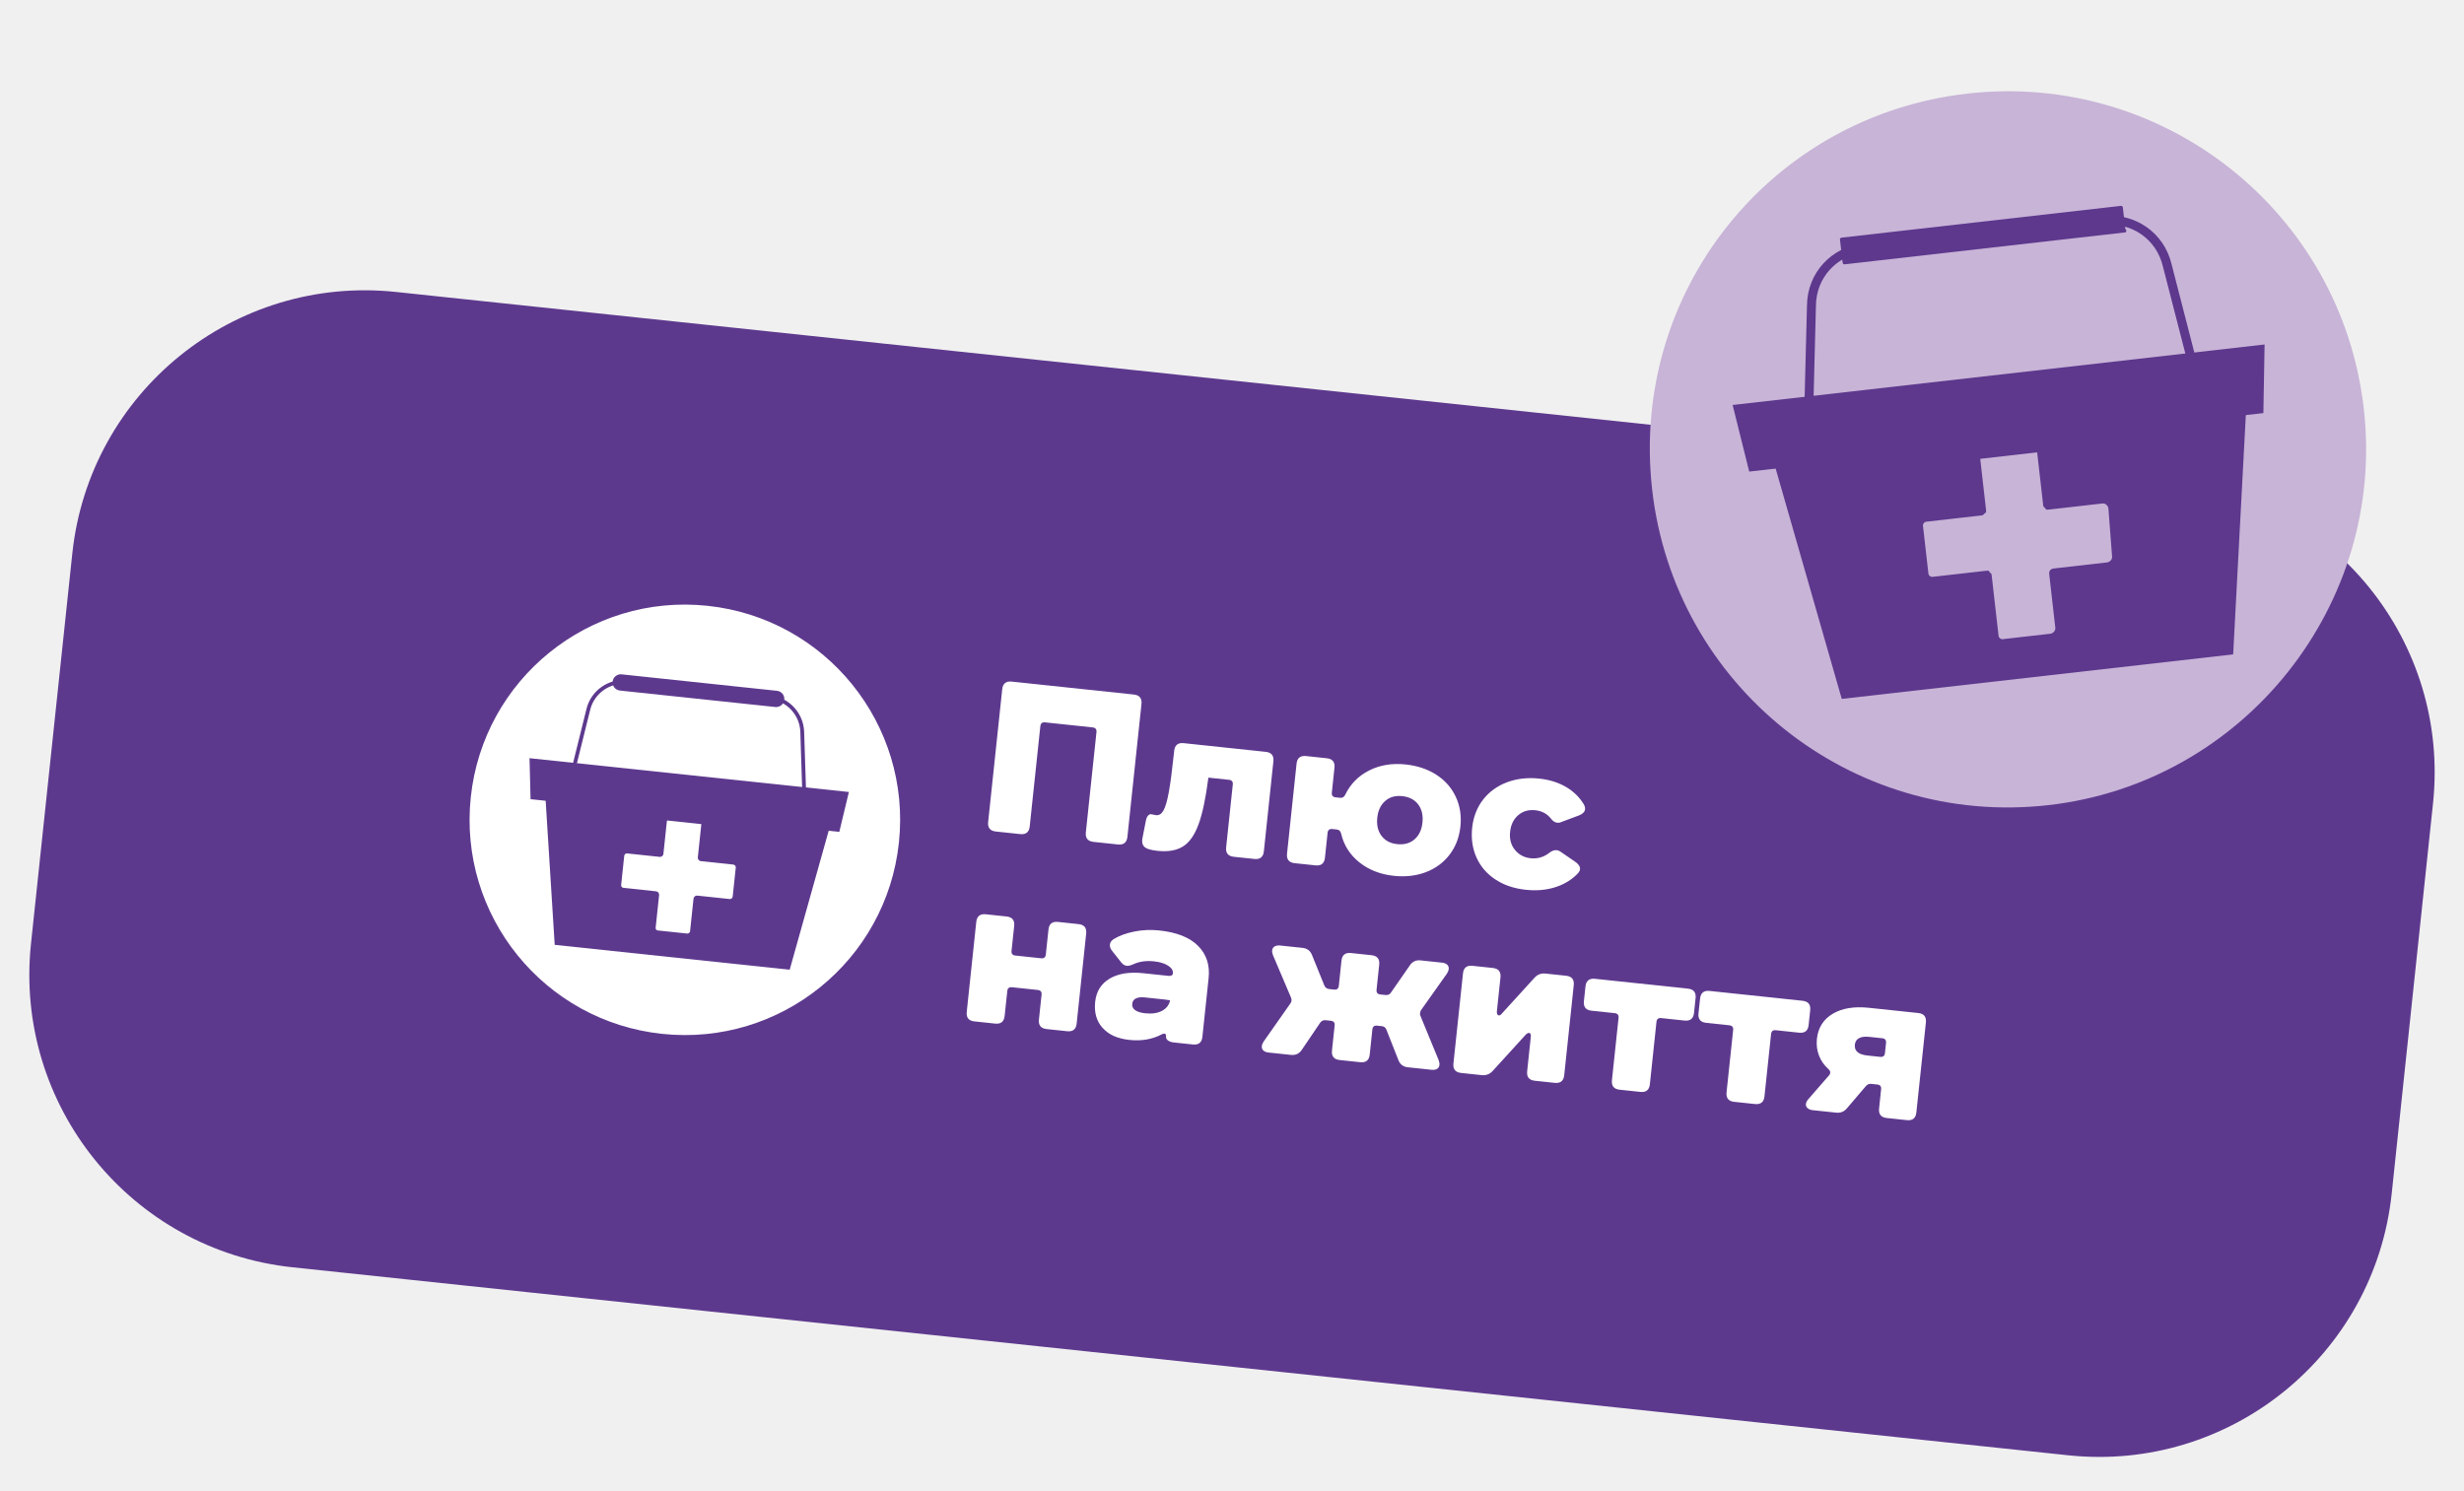
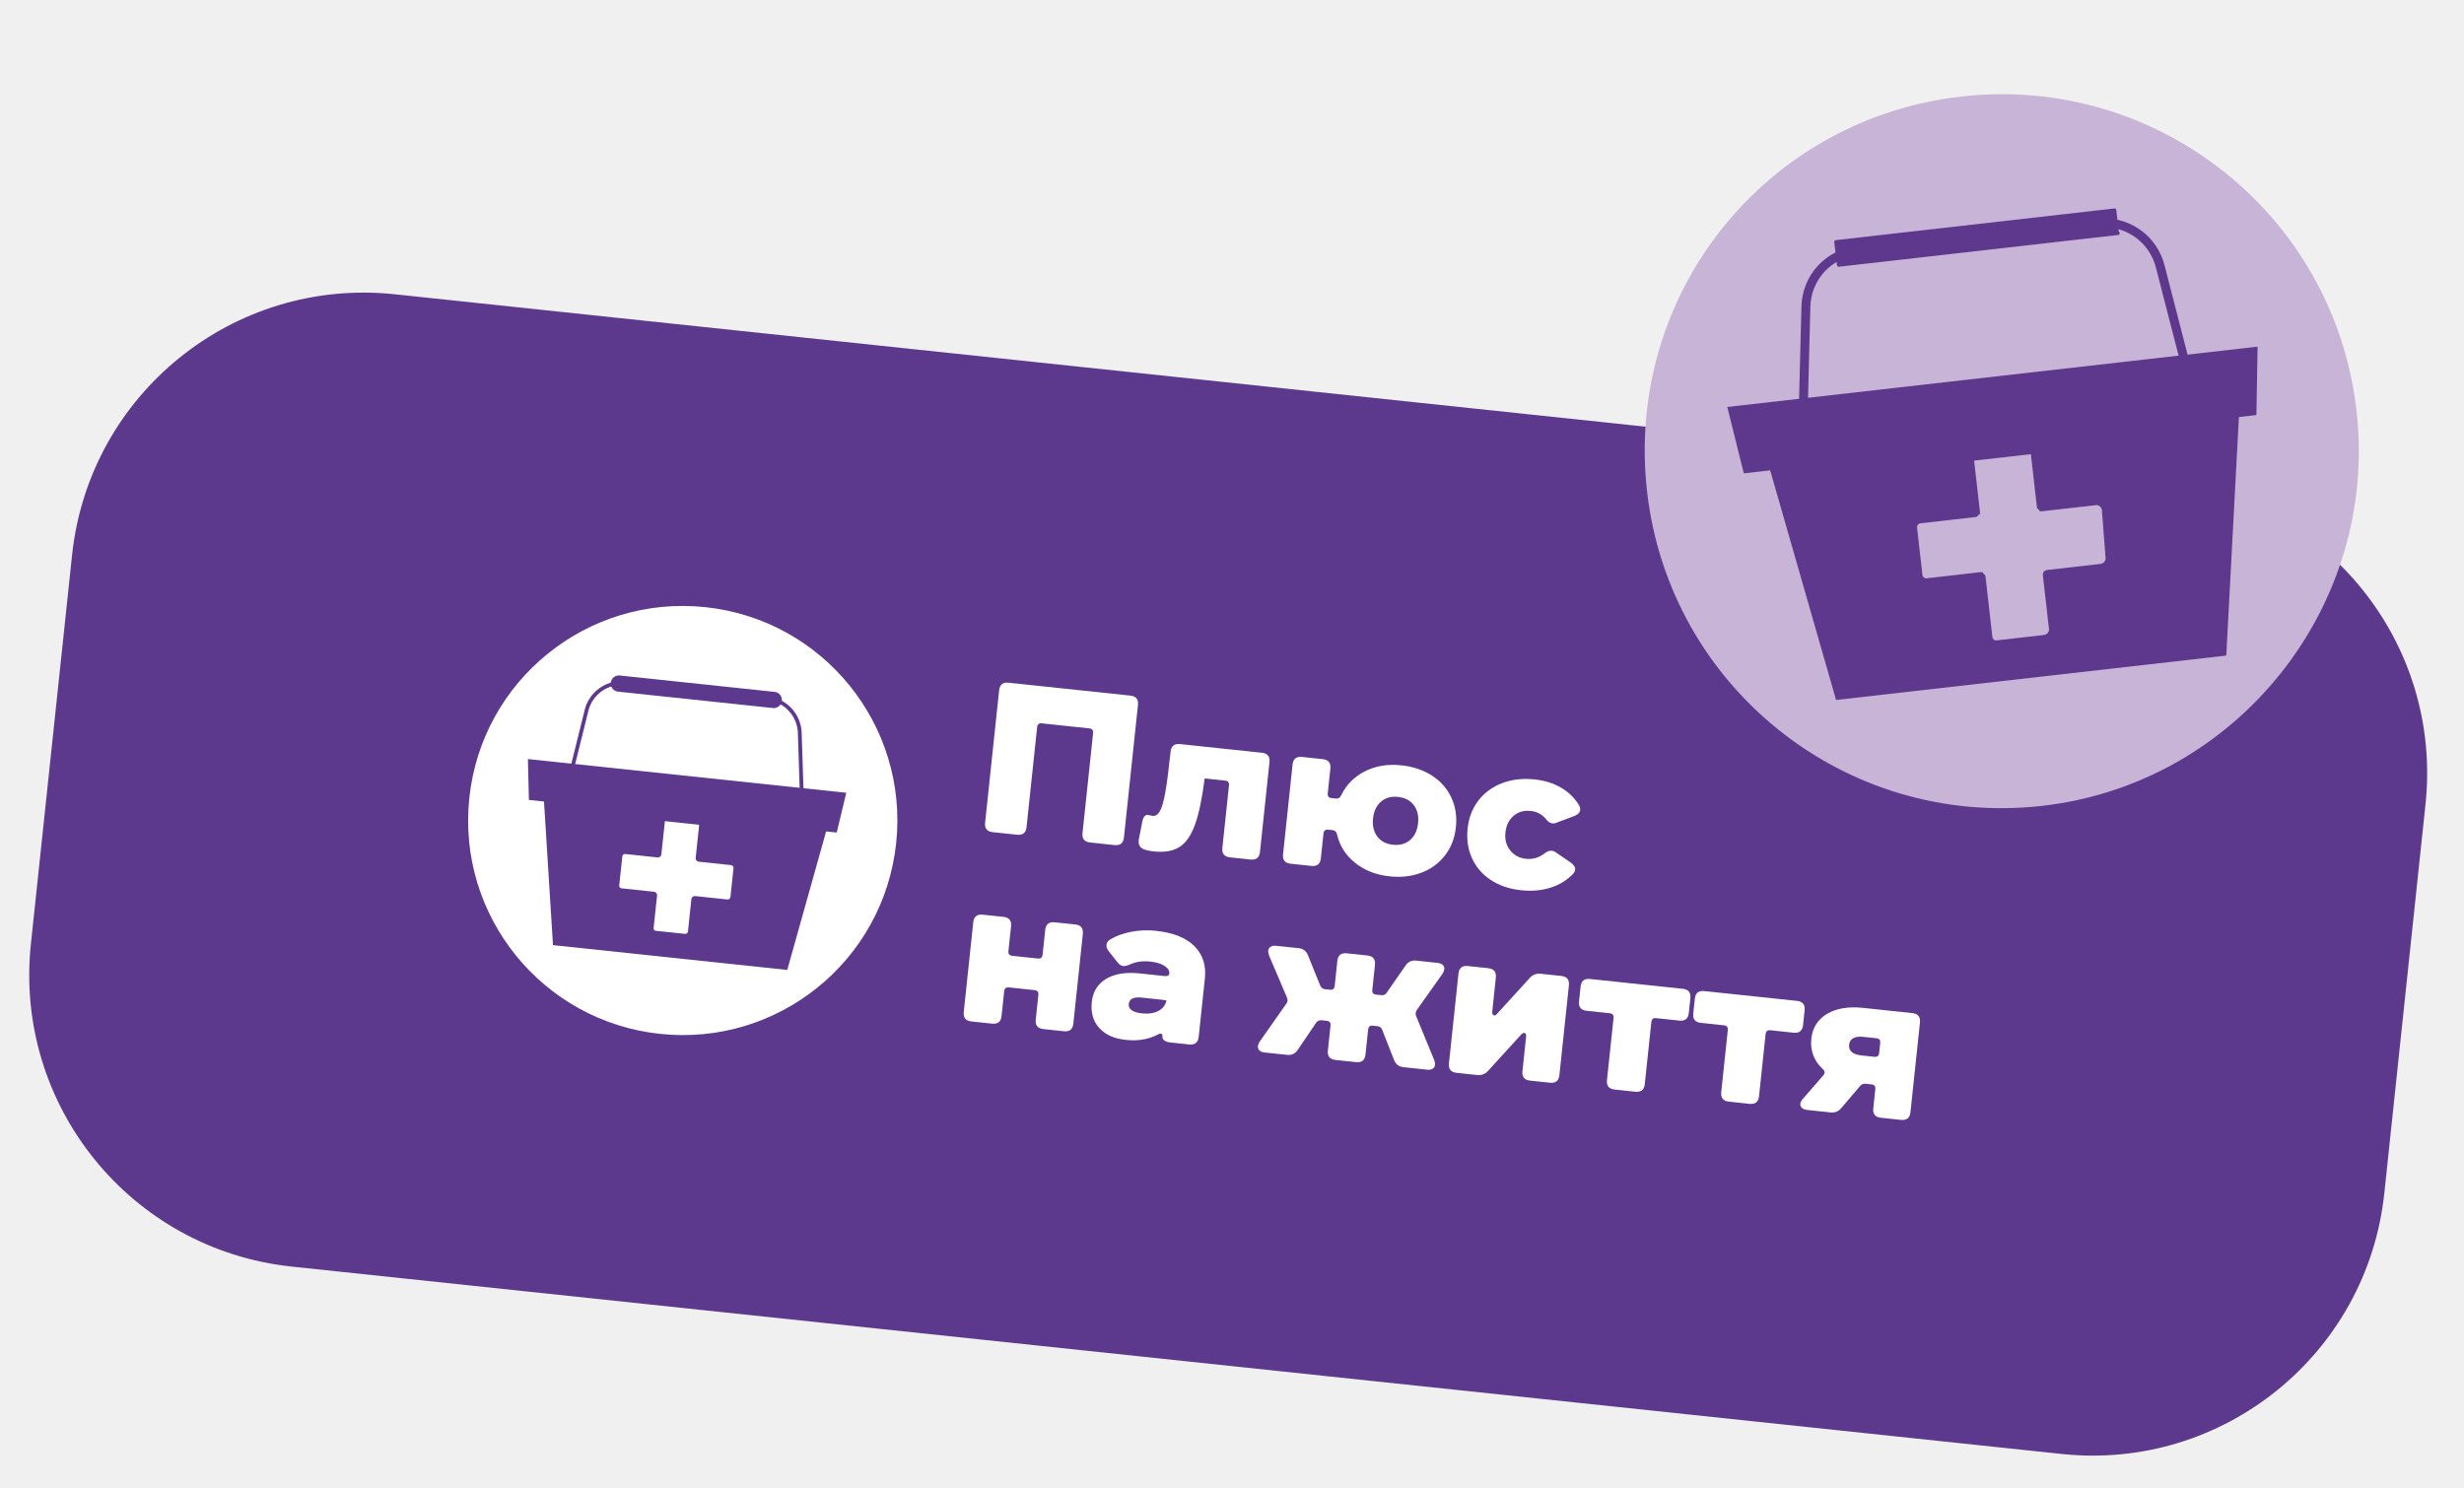
- <svg xmlns="http://www.w3.org/2000/svg" width="200" height="121" viewBox="0 0 200 121" fill="none">
-   <rect x="8.384" y="21.185" width="192.687" height="79.623" rx="23.887" transform="rotate(6.0442 8.38379 21.1849)" fill="#5D398E" />
-   <path d="M72.965 68.394C71.949 77.99 63.346 84.946 53.749 83.93C44.152 82.914 37.197 74.311 38.213 64.714C39.229 55.117 47.832 48.163 57.429 49.18C67.025 50.196 73.981 58.799 72.965 68.396" fill="white" />
-   <path d="M80.207 66.735L81.349 55.954C81.398 55.491 81.655 55.283 82.118 55.332L92.03 56.382C92.493 56.431 92.701 56.688 92.652 57.151L91.511 67.932C91.462 68.395 91.205 68.603 90.741 68.554L88.759 68.344C88.296 68.295 88.088 68.038 88.137 67.575L88.999 59.436C89.024 59.203 88.921 59.076 88.688 59.051L84.827 58.642C84.595 58.618 84.467 58.721 84.443 58.953L83.581 67.09C83.532 67.553 83.275 67.761 82.811 67.712L80.829 67.502C80.366 67.453 80.158 67.196 80.207 66.733L80.207 66.735Z" fill="white" />
-   <path d="M93.2 68.919C92.803 68.795 92.647 68.509 92.728 68.061L92.995 66.7C93.029 66.493 93.085 66.338 93.167 66.236C93.248 66.134 93.335 66.087 93.427 66.097C93.496 66.104 93.565 66.117 93.633 66.136C93.702 66.156 93.771 66.169 93.84 66.177C94.083 66.202 94.286 66.071 94.445 65.784C94.604 65.496 94.748 64.99 94.879 64.266C95.008 63.542 95.148 62.465 95.299 61.04L95.308 60.952C95.357 60.489 95.614 60.281 96.078 60.33L102.737 61.035C103.201 61.084 103.409 61.342 103.36 61.805L102.586 69.109C102.537 69.572 102.28 69.78 101.817 69.731L100.147 69.554C99.683 69.505 99.476 69.248 99.525 68.785L100.064 63.689C100.089 63.457 99.986 63.329 99.753 63.305L98.083 63.128L98.081 63.146C97.872 64.776 97.609 66.033 97.286 66.913C96.964 67.794 96.54 68.396 96.013 68.72C95.486 69.047 94.795 69.162 93.936 69.071C93.657 69.042 93.412 68.992 93.196 68.923L93.2 68.919Z" fill="white" />
-   <path d="M110.335 70.003C109.568 69.389 109.075 68.613 108.859 67.676C108.81 67.472 108.693 67.359 108.508 67.339L108.142 67.3C107.91 67.276 107.782 67.379 107.758 67.612L107.544 69.629C107.495 70.093 107.238 70.301 106.775 70.251L105.089 70.073C104.626 70.024 104.418 69.767 104.467 69.303L105.24 62C105.289 61.536 105.546 61.328 106.01 61.377L107.695 61.556C108.159 61.605 108.367 61.862 108.317 62.325L108.104 64.343C108.079 64.576 108.182 64.703 108.415 64.728L108.781 64.767C108.966 64.786 109.103 64.702 109.194 64.511C109.614 63.641 110.26 62.986 111.135 62.545C112.008 62.105 112.996 61.942 114.097 62.059C115.047 62.16 115.876 62.438 116.584 62.893C117.291 63.35 117.817 63.944 118.162 64.679C118.506 65.413 118.632 66.22 118.539 67.101C118.445 67.981 118.152 68.744 117.655 69.389C117.159 70.034 116.518 70.505 115.73 70.804C114.943 71.102 114.08 71.2 113.14 71.1C112.038 70.984 111.104 70.618 110.337 70.004L110.335 70.003ZM112.136 67.856C112.429 68.245 112.854 68.469 113.41 68.528C113.967 68.587 114.447 68.459 114.814 68.14C115.182 67.821 115.397 67.367 115.459 66.775C115.522 66.182 115.407 65.694 115.114 65.305C114.822 64.916 114.391 64.691 113.823 64.631C113.254 64.571 112.804 64.702 112.437 65.021C112.069 65.34 111.854 65.794 111.791 66.386C111.729 66.979 111.844 67.467 112.136 67.856Z" fill="white" />
-   <path d="M121.353 71.381C120.664 70.916 120.158 70.32 119.837 69.594C119.516 68.869 119.402 68.07 119.493 67.202C119.585 66.333 119.886 65.545 120.388 64.904C120.89 64.266 121.537 63.798 122.33 63.502C123.123 63.206 123.994 63.107 124.946 63.208C125.757 63.294 126.471 63.516 127.091 63.875C127.71 64.234 128.193 64.701 128.543 65.277C128.631 65.427 128.671 65.566 128.657 65.693C128.635 65.902 128.477 66.066 128.183 66.188L126.755 66.722C126.632 66.78 126.512 66.801 126.396 66.789C126.199 66.768 126.014 66.638 125.841 66.396C125.527 66.035 125.121 65.828 124.622 65.775C124.077 65.717 123.615 65.849 123.235 66.173C122.855 66.496 122.634 66.947 122.573 67.528C122.511 68.108 122.641 68.596 122.963 68.992C123.284 69.39 123.711 69.616 124.243 69.673C124.776 69.729 125.277 69.595 125.712 69.265C125.943 69.079 126.151 68.996 126.335 69.016C126.463 69.029 126.58 69.076 126.69 69.158L127.871 69.968C128.144 70.162 128.269 70.362 128.247 70.571C128.237 70.665 128.193 70.758 128.113 70.856C127.635 71.381 127.025 71.764 126.286 72.008C125.545 72.251 124.734 72.326 123.854 72.233C122.88 72.13 122.049 71.847 121.359 71.38L121.353 71.381Z" fill="white" />
-   <path d="M78.469 82.148L79.242 74.844C79.291 74.381 79.549 74.173 80.012 74.222L81.698 74.4C82.161 74.449 82.369 74.707 82.32 75.17L82.106 77.188C82.081 77.42 82.184 77.548 82.417 77.572L84.504 77.793C84.735 77.818 84.865 77.715 84.889 77.482L85.103 75.464C85.152 75.001 85.407 74.793 85.872 74.842L87.542 75.019C88.005 75.068 88.213 75.325 88.164 75.789L87.391 83.093C87.342 83.556 87.085 83.764 86.621 83.715L84.952 83.538C84.488 83.489 84.28 83.231 84.329 82.768L84.543 80.751C84.568 80.518 84.465 80.39 84.232 80.366L82.145 80.145C81.912 80.12 81.785 80.223 81.76 80.456L81.546 82.474C81.497 82.937 81.24 83.145 80.777 83.096L79.091 82.917C78.628 82.868 78.42 82.611 78.469 82.148Z" fill="white" />
-   <path d="M89.496 83.448C89.003 82.897 88.802 82.194 88.893 81.335C88.984 80.477 89.375 79.859 90.068 79.446C90.763 79.033 91.671 78.886 92.796 79.005L94.83 79.22C95.063 79.245 95.187 79.175 95.204 79.014C95.228 78.782 95.097 78.575 94.813 78.392C94.527 78.209 94.141 78.092 93.654 78.04C93.028 77.974 92.469 78.055 91.976 78.285C91.767 78.379 91.592 78.419 91.453 78.404C91.29 78.387 91.143 78.295 91.008 78.128L90.279 77.206C90.133 77.026 90.071 76.851 90.09 76.676C90.108 76.501 90.212 76.355 90.4 76.234C90.864 75.956 91.424 75.751 92.083 75.62C92.742 75.491 93.413 75.462 94.097 75.534C95.522 75.685 96.573 76.104 97.252 76.791C97.93 77.478 98.213 78.35 98.102 79.404L97.597 84.169C97.548 84.632 97.291 84.84 96.828 84.791L95.297 84.629C95.076 84.606 94.909 84.55 94.796 84.461C94.683 84.373 94.632 84.265 94.645 84.138C94.66 83.999 94.616 83.924 94.51 83.912C94.441 83.905 94.374 83.922 94.312 83.962C93.541 84.373 92.664 84.525 91.678 84.421C90.692 84.316 89.989 83.993 89.496 83.442L89.496 83.448ZM92.137 82.005C92.316 82.134 92.591 82.219 92.963 82.259C93.507 82.317 93.96 82.25 94.32 82.059C94.68 81.868 94.897 81.583 94.974 81.205L94.576 81.145L92.96 80.974C92.3 80.904 91.946 81.078 91.901 81.495C91.879 81.704 91.958 81.873 92.137 82.005Z" fill="white" />
-   <path d="M102.542 85.276C102.448 85.184 102.405 85.069 102.42 84.93C102.432 84.814 102.482 84.691 102.564 84.559L104.737 81.466C104.791 81.389 104.824 81.311 104.832 81.231C104.841 81.151 104.826 81.065 104.788 80.981L103.324 77.537C103.269 77.391 103.248 77.26 103.261 77.144C103.275 77.005 103.343 76.902 103.461 76.832C103.579 76.762 103.732 76.738 103.917 76.758L105.726 76.949C106.098 76.989 106.353 77.18 106.491 77.523L107.495 80.003C107.571 80.176 107.702 80.272 107.887 80.292L108.286 80.334C108.519 80.359 108.646 80.256 108.671 80.023L108.886 77.989C108.935 77.526 109.193 77.318 109.656 77.367L111.326 77.544C111.789 77.593 111.997 77.85 111.948 78.314L111.733 80.347C111.708 80.58 111.811 80.707 112.044 80.732L112.461 80.776C112.658 80.797 112.806 80.73 112.904 80.576L114.439 78.364C114.647 78.059 114.936 77.924 115.308 77.964L117.047 78.148C117.232 78.168 117.373 78.225 117.47 78.315C117.565 78.408 117.607 78.523 117.592 78.662C117.58 78.777 117.533 78.901 117.448 79.033L115.362 81.976C115.307 82.053 115.273 82.144 115.262 82.247C115.255 82.317 115.266 82.388 115.292 82.461L116.774 86.064C116.829 86.21 116.849 86.341 116.837 86.456C116.822 86.596 116.759 86.701 116.645 86.77C116.533 86.84 116.384 86.865 116.197 86.845L114.267 86.641C113.895 86.601 113.64 86.405 113.503 86.049L112.533 83.59C112.469 83.419 112.344 83.323 112.159 83.303L111.778 83.263C111.545 83.238 111.418 83.341 111.393 83.574L111.178 85.608C111.129 86.071 110.871 86.279 110.408 86.23L108.738 86.053C108.275 86.004 108.067 85.747 108.116 85.284L108.331 83.25C108.356 83.019 108.253 82.89 108.02 82.865L107.603 82.821C107.418 82.801 107.27 82.868 107.159 83.021L105.658 85.237C105.451 85.542 105.16 85.676 104.79 85.637L102.965 85.444C102.78 85.424 102.639 85.369 102.542 85.276Z" fill="white" />
-   <path d="M117.974 86.331L118.748 79.027C118.797 78.564 119.054 78.356 119.517 78.405L121.169 78.58C121.632 78.629 121.84 78.886 121.791 79.349L121.5 82.097C121.49 82.19 121.5 82.267 121.528 82.329C121.556 82.39 121.6 82.425 121.658 82.431C121.739 82.439 121.821 82.39 121.903 82.282L124.548 79.38C124.788 79.112 125.087 78.996 125.447 79.035L127.117 79.211C127.58 79.26 127.788 79.518 127.739 79.981L126.966 87.285C126.917 87.748 126.659 87.956 126.196 87.907L124.58 87.736C124.117 87.687 123.909 87.43 123.958 86.966L124.254 84.167C124.275 83.97 124.228 83.865 124.111 83.853C124.041 83.845 123.954 83.888 123.852 83.984L121.165 86.934C120.926 87.202 120.626 87.317 120.266 87.279L118.596 87.102C118.133 87.053 117.925 86.796 117.974 86.333L117.974 86.331Z" fill="white" />
-   <path d="M130.84 87.693L131.376 82.633C131.4 82.403 131.297 82.273 131.065 82.248L129.186 82.049C128.723 82.001 128.515 81.745 128.564 81.28L128.691 80.081C128.74 79.618 128.997 79.41 129.46 79.459L137.007 80.258C137.47 80.307 137.678 80.564 137.629 81.028L137.502 82.227C137.453 82.69 137.196 82.898 136.733 82.849L134.838 82.648C134.605 82.623 134.478 82.726 134.453 82.959L133.918 88.019C133.869 88.482 133.611 88.69 133.148 88.641L131.462 88.462C130.999 88.413 130.791 88.156 130.84 87.693Z" fill="white" />
-   <path d="M140.142 88.677L140.678 83.618C140.703 83.388 140.6 83.258 140.367 83.233L138.488 83.034C138.025 82.985 137.817 82.73 137.866 82.265L137.993 81.066C138.042 80.603 138.299 80.395 138.763 80.444L146.309 81.243C146.772 81.292 146.98 81.549 146.931 82.013L146.804 83.211C146.755 83.674 146.498 83.882 146.035 83.834L144.14 83.633C143.908 83.608 143.78 83.711 143.756 83.944L143.22 89.003C143.171 89.467 142.914 89.674 142.45 89.626L140.765 89.447C140.301 89.398 140.093 89.141 140.142 88.677Z" fill="white" />
-   <path d="M148.556 87.09C148.567 86.986 148.519 86.887 148.413 86.793C148.06 86.474 147.802 86.105 147.642 85.682C147.481 85.261 147.426 84.813 147.476 84.338C147.572 83.433 147.998 82.755 148.755 82.302C149.513 81.85 150.493 81.686 151.7 81.814L155.7 82.237C156.163 82.287 156.371 82.544 156.322 83.007L155.548 90.311C155.499 90.774 155.242 90.982 154.779 90.933L153.145 90.76C152.682 90.711 152.474 90.454 152.523 89.99L152.688 88.426C152.713 88.193 152.61 88.066 152.377 88.041L151.89 87.99C151.715 87.971 151.57 88.032 151.449 88.172L149.922 89.962C149.694 90.244 149.4 90.363 149.04 90.325L147.145 90.125C146.96 90.105 146.815 90.049 146.715 89.956C146.612 89.863 146.569 89.754 146.583 89.627C146.596 89.5 146.663 89.366 146.784 89.226L148.466 87.293C148.518 87.24 148.549 87.173 148.558 87.092L148.556 87.09ZM151.571 85.686L152.615 85.797C152.848 85.821 152.975 85.718 153 85.486L153.086 84.668C153.111 84.436 153.008 84.308 152.775 84.284L151.732 84.173C151.372 84.135 151.093 84.17 150.894 84.278C150.696 84.385 150.583 84.56 150.557 84.805C150.503 85.316 150.842 85.609 151.571 85.686Z" fill="white" />
-   <path d="M64.098 78.723L45.024 76.703L44.132 62.469L67.951 64.991L64.098 78.723Z" fill="#5D398E" />
-   <path d="M68.125 67.533L43.064 64.88L42.981 61.55L68.903 64.294L68.125 67.533Z" fill="#5D398E" />
-   <path d="M59.723 70.439C59.736 70.313 59.645 70.2 59.516 70.186L56.895 69.909C56.818 69.903 56.749 69.863 56.703 69.808C56.656 69.75 56.633 69.677 56.642 69.6L56.923 66.94C56.932 66.835 56.856 66.742 56.752 66.731L54.352 66.477C54.24 66.467 54.141 66.547 54.13 66.659L53.849 69.307C53.844 69.382 53.806 69.451 53.748 69.5C53.688 69.546 53.615 69.569 53.538 69.561L50.9 69.281C50.783 69.272 50.681 69.356 50.669 69.473L50.418 71.843C50.406 71.959 50.492 72.064 50.609 72.076L53.247 72.356C53.322 72.364 53.391 72.399 53.438 72.456C53.487 72.514 53.507 72.589 53.499 72.664L53.217 75.327C53.208 75.431 53.284 75.522 53.386 75.533L55.77 75.786C55.892 75.799 56 75.707 56.013 75.588L56.291 72.96C56.305 72.803 56.445 72.689 56.602 72.706L59.227 72.984C59.349 72.994 59.462 72.906 59.472 72.781L59.72 70.444L59.723 70.439Z" fill="white" />
-   <path d="M65.541 67.815L45.581 65.702L47.607 57.537C47.975 56.055 49.396 55.059 50.915 55.22L62.523 56.449C64.04 56.609 65.222 57.881 65.272 59.407L65.543 67.816L65.541 67.815ZM45.969 65.431L65.22 67.47L64.962 59.417C64.918 58.045 63.855 56.902 62.49 56.757L50.882 55.528C49.517 55.383 48.241 56.279 47.908 57.611L45.969 65.431Z" fill="#5D398E" />
-   <path d="M63.071 56.08L50.453 54.743C50.091 54.705 49.766 54.968 49.727 55.33L49.727 55.333C49.689 55.695 49.952 56.02 50.314 56.059L62.932 57.395C63.294 57.433 63.619 57.17 63.657 56.808L63.658 56.805C63.696 56.443 63.433 56.118 63.071 56.08Z" fill="#5D398E" />
-   <g clip-path="url(#clip0_1645_1006)">
-     <g clip-path="url(#clip1_1645_1006)">
-       <path d="M159.701 7.597C175.586 5.79 190.045 17.163 191.869 33.193C193.676 49.078 182.157 63.553 166.272 65.36C150.243 67.184 135.912 55.649 134.105 39.764C132.281 23.735 143.672 9.42 159.701 7.597Z" fill="#C8B4D7" />
-       <path d="M181.263 53.123L149.493 56.737L142.949 33.931L182.517 29.43L181.263 53.123Z" fill="#5D388D" />
-       <path d="M183.716 33.535L141.982 38.283L140.635 32.877L183.814 27.965L183.716 33.535Z" fill="#5D388D" />
-       <path d="M171.136 41.256C171.119 41.112 170.942 40.839 170.653 40.872L166.321 41.365C166.177 41.382 166.032 41.398 166.016 41.254C165.855 41.126 165.855 41.126 165.839 40.981L165.329 36.504C165.313 36.36 165.152 36.232 165.008 36.248L160.964 36.709C160.82 36.725 160.692 36.886 160.708 37.03L161.201 41.362C161.217 41.507 161.234 41.651 161.089 41.668C160.961 41.828 160.961 41.828 160.817 41.845L159.084 42.042L158.795 42.075L158.506 42.108L156.34 42.354C156.196 42.371 156.068 42.531 156.084 42.676L156.528 46.575C156.544 46.719 156.705 46.847 156.85 46.831L161.182 46.338C161.326 46.322 161.471 46.305 161.487 46.45C161.648 46.578 161.648 46.578 161.664 46.722L161.927 49.032L162.009 49.755L162.042 50.043L162.223 51.632C162.239 51.776 162.4 51.904 162.545 51.888L166.444 51.444C166.588 51.428 166.86 51.251 166.828 50.962L166.335 46.63C166.302 46.341 166.43 46.18 166.719 46.147L171.051 45.654C171.195 45.638 171.468 45.461 171.435 45.172L171.136 41.256Z" fill="#C8B4D7" />
-       <path d="M179.32 34.767L146.684 38.479L147.033 24.836C147.043 22.348 148.868 20.385 151.323 20.106L170.673 17.904C173.128 17.625 175.347 19.128 175.915 21.55L179.32 34.767Z" stroke="#5D388D" stroke-width="0.727" stroke-miterlimit="10" />
-       <path d="M172.539 18.862L149.722 21.458C149.578 21.474 149.562 21.33 149.545 21.186L149.348 19.453C149.332 19.308 149.476 19.292 149.476 19.292L172.148 16.713C172.293 16.696 172.309 16.841 172.309 16.841L172.506 18.574C172.667 18.702 172.539 18.862 172.539 18.862Z" fill="#5D388D" />
+ <svg xmlns="http://www.w3.org/2000/svg" width="265" height="160" viewBox="0 0 265 160" fill="none">
+   <rect x="11.074" y="28.331" width="254.524" height="105.175" rx="31.553" transform="rotate(6.0442 11.0742 28.3311)" fill="#5D398E" />
+   <path d="M96.382 90.69C95.04 103.367 83.675 112.555 70.999 111.212C58.322 109.87 49.134 98.506 50.476 85.829C51.819 73.152 63.182 63.968 75.859 65.31C88.536 66.652 97.724 78.016 96.382 90.693" fill="white" />
+   <path d="M105.948 88.499L107.455 74.258C107.52 73.647 107.86 73.372 108.472 73.437L121.565 74.823C122.177 74.888 122.452 75.228 122.387 75.839L120.879 90.08C120.814 90.692 120.474 90.967 119.862 90.902L117.244 90.625C116.633 90.56 116.358 90.22 116.423 89.608L117.561 78.858C117.593 78.55 117.457 78.382 117.15 78.349L112.05 77.809C111.743 77.777 111.575 77.913 111.542 78.22L110.404 88.968C110.339 89.58 110 89.855 109.388 89.79L106.77 89.513C106.158 89.448 105.883 89.108 105.948 88.496L105.948 88.499Z" fill="white" />
+   <path d="M123.11 91.384C122.586 91.22 122.379 90.842 122.487 90.251L122.839 88.453C122.884 88.179 122.959 87.975 123.066 87.84C123.173 87.705 123.289 87.643 123.41 87.656C123.502 87.665 123.593 87.683 123.683 87.709C123.773 87.734 123.864 87.752 123.956 87.761C124.276 87.795 124.544 87.622 124.754 87.243C124.965 86.862 125.155 86.194 125.328 85.238C125.498 84.281 125.683 82.859 125.883 80.976L125.895 80.861C125.96 80.249 126.3 79.974 126.911 80.039L135.708 80.971C136.32 81.035 136.595 81.375 136.53 81.987L135.509 91.635C135.444 92.247 135.104 92.521 134.492 92.457L132.286 92.223C131.675 92.158 131.4 91.818 131.465 91.207L132.177 84.476C132.21 84.169 132.074 84.001 131.766 83.968L129.561 83.734L129.558 83.758C129.282 85.912 128.934 87.572 128.508 88.735C128.082 89.898 127.523 90.694 126.827 91.122C126.13 91.552 125.217 91.705 124.082 91.585C123.715 91.546 123.39 91.48 123.105 91.389L123.11 91.384Z" fill="white" />
+   <path d="M145.744 92.816C144.73 92.005 144.079 90.98 143.794 89.742C143.729 89.472 143.575 89.323 143.331 89.297L142.848 89.246C142.54 89.214 142.372 89.35 142.339 89.657L142.057 92.322C141.992 92.934 141.653 93.209 141.041 93.144L138.814 92.908C138.202 92.844 137.927 92.504 137.992 91.892L139.014 82.244C139.079 81.632 139.418 81.358 140.03 81.422L142.257 81.658C142.869 81.723 143.144 82.063 143.079 82.674L142.797 85.34C142.764 85.647 142.9 85.816 143.207 85.848L143.691 85.899C143.935 85.925 144.117 85.814 144.236 85.561C144.791 84.412 145.645 83.546 146.8 82.965C147.953 82.383 149.258 82.168 150.713 82.323C151.968 82.455 153.063 82.824 153.998 83.424C154.933 84.028 155.628 84.813 156.083 85.783C156.538 86.752 156.703 87.819 156.58 88.982C156.457 90.145 156.069 91.153 155.413 92.005C154.757 92.857 153.911 93.479 152.87 93.874C151.83 94.268 150.691 94.397 149.449 94.265C147.994 94.111 146.76 93.628 145.746 92.817L145.744 92.816ZM148.123 89.98C148.51 90.494 149.071 90.789 149.806 90.867C150.541 90.945 151.175 90.776 151.66 90.355C152.146 89.933 152.43 89.334 152.513 88.551C152.595 87.769 152.443 87.123 152.057 86.61C151.671 86.096 151.102 85.8 150.351 85.72C149.6 85.641 149.005 85.814 148.52 86.235C148.034 86.657 147.751 87.256 147.668 88.038C147.585 88.821 147.737 89.466 148.123 89.98Z" fill="white" />
+   <path d="M160.297 94.636C159.388 94.022 158.719 93.234 158.295 92.276C157.871 91.317 157.72 90.263 157.841 89.116C157.963 87.968 158.36 86.927 159.023 86.081C159.686 85.238 160.54 84.619 161.588 84.228C162.635 83.837 163.786 83.707 165.044 83.84C166.115 83.953 167.058 84.247 167.877 84.721C168.695 85.196 169.333 85.813 169.794 86.573C169.911 86.772 169.964 86.955 169.946 87.123C169.917 87.399 169.708 87.616 169.319 87.776L167.433 88.482C167.271 88.558 167.111 88.586 166.959 88.57C166.699 88.543 166.455 88.371 166.225 88.052C165.811 87.575 165.275 87.3 164.616 87.231C163.896 87.154 163.285 87.329 162.783 87.756C162.281 88.184 161.99 88.78 161.909 89.546C161.828 90.313 161.998 90.958 162.424 91.481C162.849 92.007 163.412 92.305 164.115 92.38C164.819 92.454 165.481 92.277 166.055 91.842C166.36 91.595 166.634 91.486 166.879 91.512C167.047 91.53 167.202 91.591 167.347 91.7L168.907 92.77C169.268 93.026 169.433 93.291 169.404 93.566C169.391 93.69 169.333 93.814 169.226 93.943C168.595 94.636 167.79 95.143 166.813 95.464C165.834 95.785 164.764 95.885 163.601 95.761C162.314 95.625 161.217 95.251 160.305 94.634L160.297 94.636Z" fill="white" />
+   <path d="M103.651 108.858L104.673 99.21C104.738 98.599 105.078 98.324 105.689 98.389L107.916 98.624C108.528 98.689 108.803 99.029 108.738 99.641L108.456 102.306C108.423 102.613 108.559 102.782 108.867 102.814L111.624 103.106C111.929 103.139 112.1 103.003 112.132 102.695L112.414 100.03C112.479 99.418 112.816 99.143 113.431 99.208L115.637 99.442C116.248 99.507 116.523 99.846 116.458 100.458L115.437 110.106C115.372 110.718 115.032 110.993 114.42 110.928L112.215 110.694C111.603 110.63 111.328 110.29 111.393 109.678L111.675 107.013C111.708 106.705 111.571 106.537 111.264 106.504L108.507 106.212C108.2 106.18 108.031 106.316 107.999 106.623L107.716 109.289C107.652 109.9 107.312 110.175 106.7 110.11L104.473 109.875C103.861 109.81 103.587 109.47 103.651 108.858Z" fill="white" />
+   <path d="M118.217 110.575C117.566 109.848 117.301 108.92 117.421 107.785C117.541 106.651 118.057 105.834 118.973 105.289C119.891 104.743 121.091 104.549 122.577 104.706L125.263 104.991C125.571 105.023 125.734 104.932 125.757 104.719C125.789 104.412 125.616 104.139 125.241 103.897C124.863 103.655 124.354 103.5 123.71 103.432C122.883 103.345 122.144 103.452 121.493 103.755C121.217 103.88 120.986 103.933 120.802 103.913C120.587 103.89 120.392 103.769 120.214 103.548L119.252 102.331C119.059 102.093 118.977 101.861 119.002 101.63C119.026 101.399 119.164 101.206 119.411 101.047C120.024 100.679 120.764 100.409 121.635 100.236C122.505 100.065 123.391 100.026 124.294 100.122C126.177 100.321 127.566 100.875 128.463 101.782C129.357 102.689 129.732 103.842 129.585 105.233L128.918 111.528C128.853 112.14 128.513 112.414 127.902 112.35L125.88 112.136C125.588 112.105 125.368 112.031 125.218 111.914C125.068 111.797 125.001 111.655 125.019 111.487C125.038 111.303 124.98 111.204 124.841 111.189C124.749 111.179 124.661 111.202 124.579 111.254C123.56 111.797 122.402 111.998 121.1 111.86C119.797 111.723 118.868 111.295 118.217 110.567L118.217 110.575ZM121.706 108.669C121.943 108.84 122.305 108.953 122.796 109.005C123.516 109.081 124.115 108.993 124.59 108.741C125.066 108.488 125.352 108.112 125.453 107.613L124.928 107.534L122.793 107.308C121.921 107.215 121.453 107.445 121.395 107.996C121.366 108.272 121.469 108.495 121.706 108.669Z" fill="white" />
+   <path d="M135.45 112.991C135.325 112.869 135.269 112.717 135.289 112.533C135.305 112.381 135.37 112.218 135.479 112.043L138.349 107.958C138.421 107.856 138.464 107.752 138.475 107.647C138.486 107.542 138.466 107.428 138.417 107.317L136.482 102.768C136.41 102.574 136.383 102.402 136.399 102.249C136.418 102.065 136.507 101.929 136.663 101.836C136.819 101.744 137.021 101.712 137.265 101.738L139.655 101.991C140.146 102.043 140.483 102.297 140.666 102.749L141.992 106.025C142.093 106.254 142.265 106.381 142.51 106.407L143.037 106.463C143.345 106.495 143.513 106.359 143.546 106.052L143.83 103.365C143.895 102.753 144.235 102.479 144.846 102.544L147.052 102.777C147.664 102.842 147.939 103.182 147.874 103.794L147.59 106.48C147.557 106.787 147.693 106.956 148 106.988L148.552 107.047C148.812 107.074 149.007 106.986 149.138 106.782L151.165 103.861C151.439 103.457 151.821 103.279 152.312 103.331L154.61 103.575C154.854 103.601 155.04 103.676 155.168 103.796C155.293 103.918 155.349 104.07 155.33 104.254C155.313 104.406 155.251 104.569 155.14 104.743L152.383 108.631C152.311 108.732 152.267 108.853 152.252 108.989C152.243 109.081 152.257 109.175 152.291 109.272L154.249 114.031C154.322 114.224 154.348 114.397 154.332 114.549C154.313 114.733 154.229 114.873 154.079 114.963C153.931 115.057 153.733 115.089 153.487 115.063L150.937 114.793C150.446 114.741 150.109 114.482 149.928 114.011L148.647 110.764C148.562 110.537 148.398 110.411 148.153 110.385L147.649 110.331C147.342 110.299 147.173 110.435 147.141 110.742L146.856 113.429C146.792 114.04 146.452 114.315 145.84 114.25L143.634 114.017C143.022 113.952 142.748 113.612 142.812 113L143.097 110.314C143.129 110.009 142.993 109.838 142.686 109.806L142.135 109.747C141.89 109.722 141.695 109.81 141.549 110.012L139.566 112.938C139.292 113.342 138.907 113.519 138.419 113.467L136.008 113.212C135.764 113.186 135.578 113.113 135.45 112.991Z" fill="white" />
+   <path d="M155.834 114.384L156.856 104.736C156.921 104.124 157.261 103.849 157.872 103.914L160.055 104.145C160.667 104.21 160.941 104.549 160.876 105.161L160.492 108.79C160.479 108.914 160.492 109.016 160.529 109.097C160.565 109.178 160.624 109.224 160.7 109.232C160.808 109.243 160.916 109.178 161.024 109.035L164.518 105.202C164.834 104.848 165.23 104.696 165.705 104.746L167.911 104.979C168.523 105.044 168.798 105.384 168.733 105.996L167.712 115.644C167.647 116.256 167.307 116.53 166.695 116.466L164.56 116.239C163.948 116.175 163.674 115.835 163.738 115.223L164.13 111.526C164.157 111.266 164.095 111.126 163.94 111.11C163.848 111.1 163.733 111.157 163.598 111.283L160.049 115.18C159.733 115.534 159.337 115.686 158.862 115.636L156.656 115.403C156.044 115.338 155.769 114.998 155.834 114.386L155.834 114.384Z" fill="white" />
+   <path d="M172.829 116.182L173.537 109.499C173.569 109.195 173.433 109.024 173.126 108.991L170.645 108.728C170.033 108.664 169.758 108.326 169.823 107.712L169.991 106.129C170.055 105.517 170.395 105.242 171.007 105.307L180.975 106.362C181.587 106.427 181.862 106.767 181.797 107.379L181.629 108.962C181.565 109.574 181.225 109.849 180.613 109.784L178.11 109.519C177.803 109.486 177.635 109.623 177.602 109.93L176.895 116.613C176.83 117.225 176.49 117.499 175.878 117.435L173.651 117.199C173.039 117.134 172.765 116.794 172.829 116.182Z" fill="white" />
+   <path d="M185.117 117.483L185.824 110.8C185.856 110.496 185.721 110.325 185.413 110.292L182.932 110.029C182.32 109.965 182.045 109.627 182.11 109.013L182.278 107.429C182.342 106.818 182.682 106.543 183.294 106.608L193.262 107.663C193.874 107.728 194.149 108.068 194.084 108.68L193.916 110.263C193.852 110.875 193.512 111.15 192.9 111.085L190.397 110.82C190.09 110.787 189.922 110.924 189.889 111.231L189.182 117.914C189.117 118.526 188.777 118.8 188.165 118.736L185.938 118.5C185.327 118.435 185.052 118.095 185.117 117.483Z" fill="white" />
+   <path d="M196.23 115.386C196.245 115.25 196.182 115.118 196.041 114.994C195.576 114.573 195.234 114.086 195.023 113.527C194.811 112.971 194.738 112.379 194.804 111.751C194.931 110.556 195.493 109.66 196.494 109.062C197.494 108.464 198.789 108.248 200.383 108.417L205.667 108.977C206.278 109.041 206.553 109.381 206.488 109.993L205.467 119.641C205.402 120.253 205.062 120.527 204.45 120.463L202.292 120.234C201.68 120.169 201.405 119.83 201.47 119.218L201.689 117.151C201.721 116.844 201.585 116.675 201.278 116.643L200.635 116.575C200.404 116.55 200.212 116.631 200.052 116.816L198.035 119.181C197.733 119.552 197.345 119.71 196.869 119.66L194.367 119.395C194.122 119.369 193.931 119.296 193.798 119.173C193.662 119.049 193.606 118.905 193.624 118.737C193.642 118.569 193.729 118.393 193.89 118.208L196.112 115.655C196.18 115.585 196.221 115.497 196.233 115.389L196.23 115.386ZM200.213 113.532L201.592 113.678C201.899 113.711 202.068 113.574 202.1 113.267L202.214 112.188C202.247 111.881 202.111 111.712 201.804 111.68L200.425 111.534C199.95 111.483 199.581 111.529 199.319 111.672C199.057 111.814 198.908 112.045 198.873 112.368C198.802 113.043 199.25 113.43 200.213 113.532Z" fill="white" />
+   <path d="M84.669 104.334L59.473 101.666L58.296 82.865L89.758 86.196L84.669 104.334Z" fill="#5D398E" />
+   <path d="M89.988 89.554L56.884 86.048L56.775 81.65L91.016 85.275L89.988 89.554Z" fill="#5D398E" />
+   <path d="M78.889 93.392C78.907 93.225 78.786 93.076 78.616 93.058L75.154 92.691C75.052 92.684 74.961 92.631 74.899 92.558C74.838 92.482 74.808 92.386 74.819 92.284L75.191 88.77C75.202 88.632 75.102 88.508 74.964 88.493L71.795 88.158C71.647 88.145 71.516 88.251 71.501 88.399L71.13 91.897C71.123 91.996 71.074 92.087 70.997 92.151C70.918 92.213 70.821 92.243 70.719 92.232L67.235 91.863C67.08 91.85 66.946 91.962 66.929 92.116L66.598 95.246C66.582 95.4 66.696 95.538 66.851 95.555L70.335 95.924C70.434 95.934 70.525 95.98 70.587 96.057C70.652 96.133 70.678 96.232 70.667 96.331L70.295 99.848C70.284 99.987 70.384 100.107 70.519 100.121L73.668 100.454C73.829 100.471 73.971 100.35 73.988 100.193L74.356 96.721C74.374 96.514 74.559 96.364 74.766 96.386L78.234 96.754C78.396 96.767 78.544 96.65 78.558 96.486L78.885 93.398L78.889 93.392Z" fill="white" />
+   <path d="M86.574 89.926L60.209 87.135L62.886 76.349C63.372 74.391 65.248 73.076 67.255 73.288L82.588 74.912C84.592 75.124 86.154 76.804 86.219 78.82L86.578 89.927L86.574 89.926ZM60.722 86.777L86.151 89.469L85.809 78.833C85.752 77.02 84.348 75.51 82.545 75.319L67.212 73.695C65.409 73.504 63.722 74.688 63.284 76.448L60.722 86.777Z" fill="#5D398E" />
+   <path d="M83.312 74.424L66.645 72.659C66.166 72.609 65.737 72.956 65.686 73.434L65.686 73.438C65.635 73.917 65.982 74.346 66.461 74.397L83.128 76.161C83.607 76.212 84.036 75.865 84.087 75.386L84.087 75.383C84.138 74.904 83.791 74.475 83.312 74.424Z" fill="#5D398E" />
+   <g clip-path="url(#clip0_1553_848)">
+     <g clip-path="url(#clip1_1553_848)">
+       <path d="M210.951 10.382C231.934 7.995 251.033 23.019 253.442 44.193C255.829 65.175 240.614 84.296 219.631 86.683C198.457 89.092 179.527 73.856 177.14 52.873C174.732 31.699 189.777 12.791 210.951 10.382Z" fill="#C8B4D7" />
+       <path d="M239.432 70.519L197.467 75.293L188.823 45.167L241.089 39.222L239.432 70.519Z" fill="#5D388D" />
+       <path d="M242.672 44.645L187.544 50.916L185.766 43.776L242.801 37.288L242.672 44.645Z" fill="#5D388D" />
+       <path d="M226.055 54.844C226.033 54.653 225.799 54.293 225.418 54.337L219.695 54.987C219.504 55.009 219.314 55.031 219.292 54.84C219.079 54.671 219.079 54.671 219.058 54.48L218.385 48.567C218.363 48.376 218.151 48.207 217.96 48.229L212.619 48.836C212.428 48.858 212.259 49.071 212.281 49.261L212.932 54.984C212.954 55.175 212.975 55.365 212.785 55.387C212.615 55.6 212.615 55.6 212.425 55.621L210.136 55.882L209.754 55.925L209.373 55.968L206.511 56.294C206.321 56.316 206.152 56.528 206.173 56.719L206.759 61.869C206.781 62.06 206.993 62.229 207.184 62.207L212.907 61.556C213.097 61.535 213.288 61.513 213.31 61.704C213.522 61.873 213.522 61.873 213.544 62.063L213.891 65.116L214 66.069L214.043 66.451L214.282 68.549C214.304 68.74 214.516 68.909 214.707 68.887L219.857 68.301C220.048 68.28 220.408 68.046 220.364 67.664L219.713 61.941C219.67 61.56 219.839 61.347 220.22 61.304L225.943 60.653C226.134 60.631 226.494 60.397 226.45 60.016L226.055 54.844Z" fill="#C8B4D7" />
+       <path d="M236.867 46.271L193.757 51.175L194.218 33.153C194.231 29.867 196.641 27.274 199.884 26.905L225.445 23.998C228.688 23.629 231.618 25.614 232.369 28.813L236.867 46.271Z" stroke="#5D388D" stroke-width="0.96" stroke-miterlimit="10" />
+       <path d="M227.908 25.263L197.769 28.692C197.579 28.714 197.557 28.523 197.535 28.332L197.275 26.043C197.253 25.852 197.444 25.831 197.444 25.831L227.392 22.424C227.583 22.402 227.605 22.593 227.605 22.593L227.865 24.882C228.078 25.051 227.908 25.263 227.908 25.263Z" fill="#5D388D" />
    </g>
  </g>
  <defs>
-     <clipPath id="clip0_1645_1006">
-       <rect x="125.971" y="7.936" width="67.098" height="65.093" rx="19.528" transform="rotate(-6.49477 125.971 7.93556)" fill="white" />
+     <clipPath id="clip0_1553_848">
+       <rect x="166.396" y="10.83" width="88.631" height="85.983" rx="25.795" transform="rotate(-6.49477 166.396 10.8297)" fill="white" />
    </clipPath>
-     <clipPath id="clip1_1645_1006">
-       <rect width="58.136" height="58.136" fill="white" transform="translate(130.819 10.8821) rotate(-6.49)" />
+     <clipPath id="clip1_1553_848">
+       <rect width="76.793" height="76.793" fill="white" transform="translate(172.8 14.7219) rotate(-6.49)" />
    </clipPath>
  </defs>
</svg>
